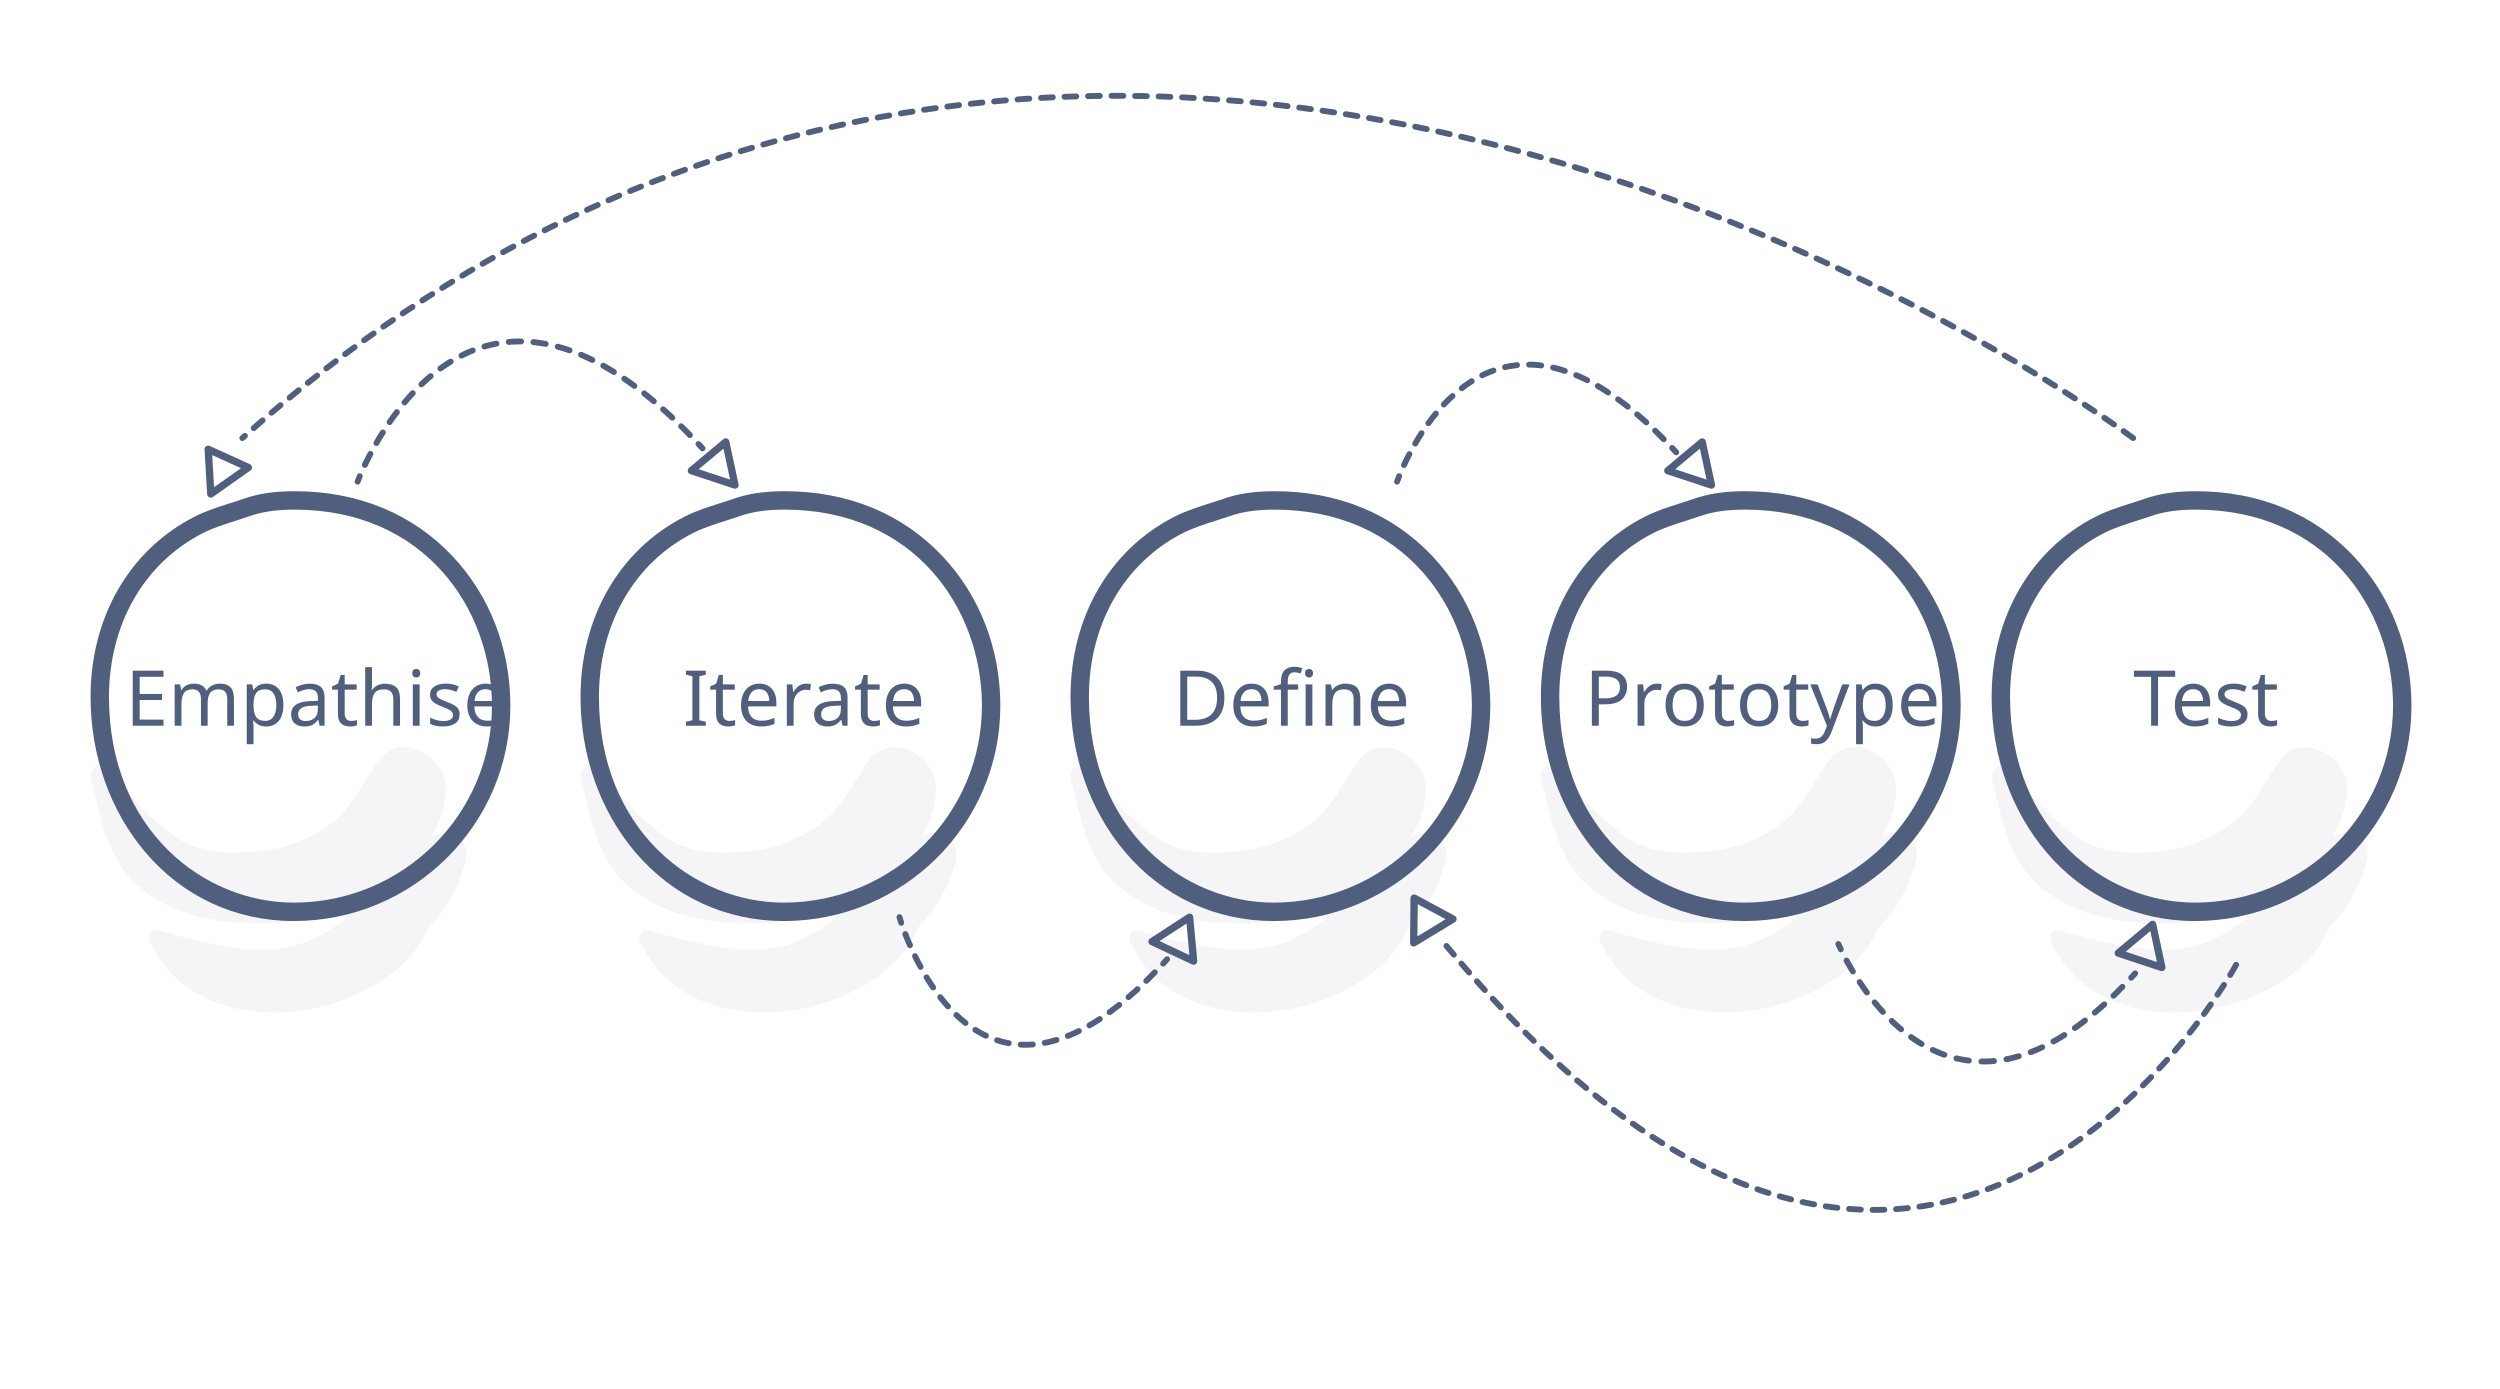
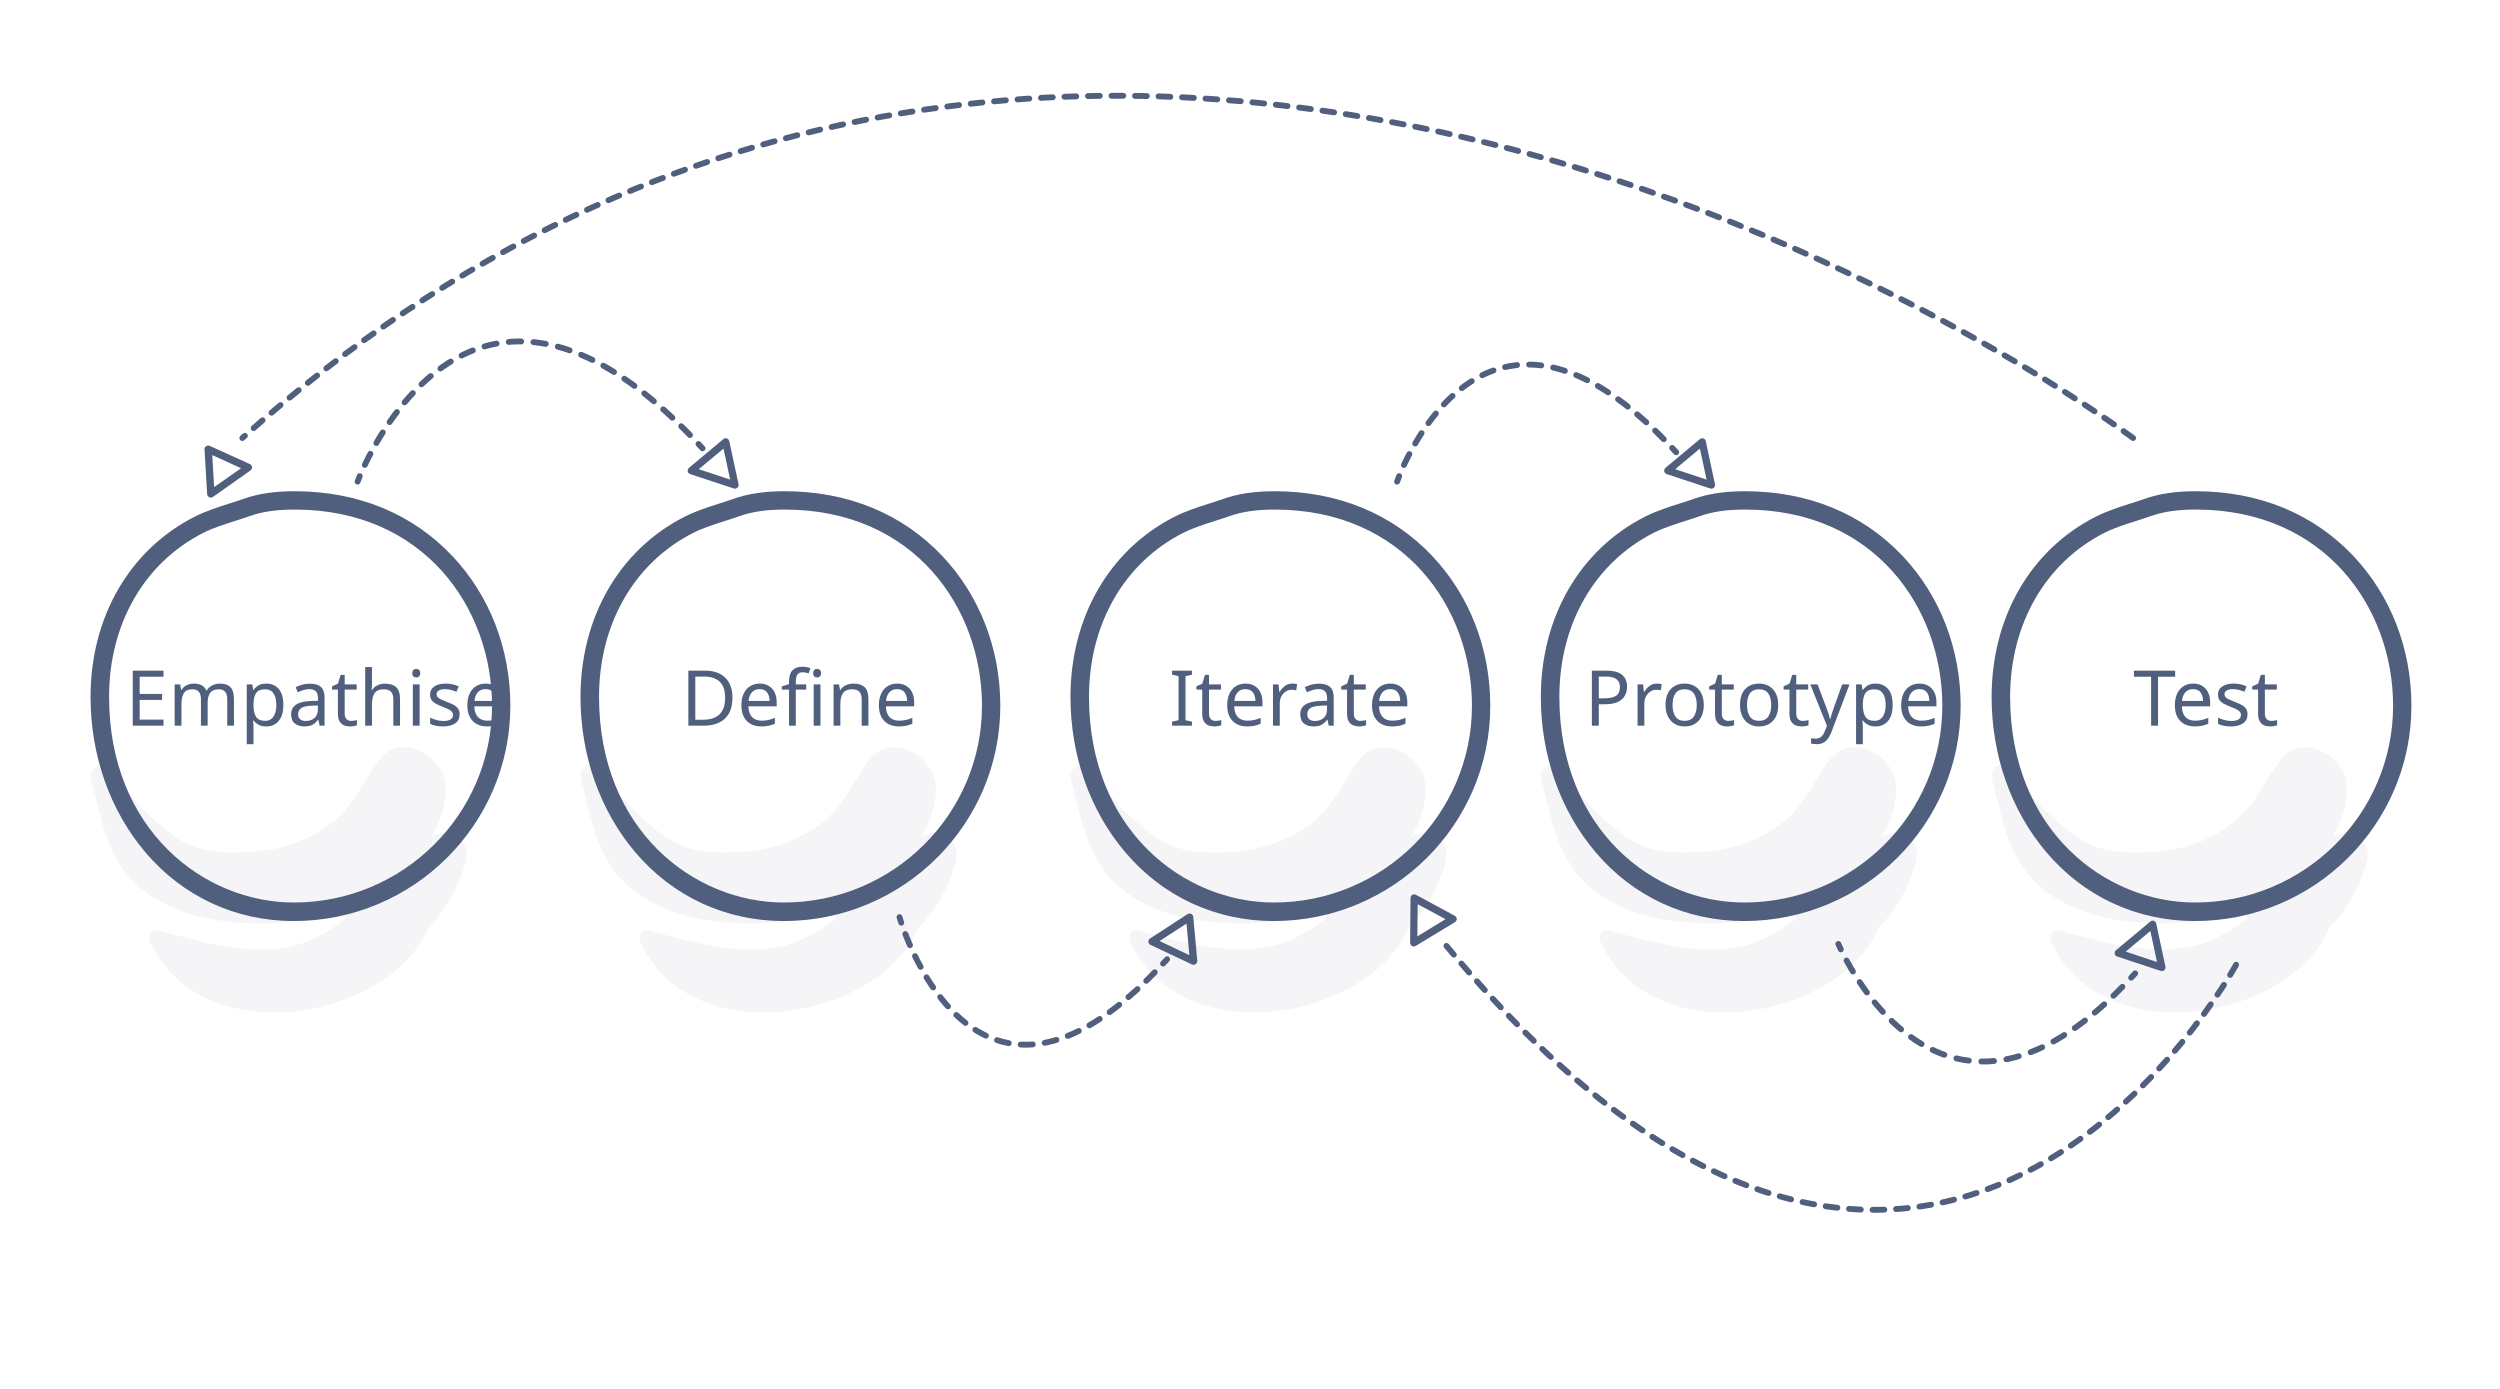
- <svg xmlns="http://www.w3.org/2000/svg" width="2551.18" height="1417.32" viewBox="0 0 2551.18 1417.32">
-   <path opacity=".25" fill="#D7D7DE" d="M439.895 854.51c9.59-16.098 15.597-33.693 15.066-51.512-.908-30.73-45.114-56.785-67.542-27.982-16.048 20.605-24.43 43.72-44.71 61.253-24.417 21.105-55.244 30.98-87.184 33.184-29.46 2.033-56.866.03-80.772-18.434-23.984-18.52-44.6-38.758-59.81-65.173-6.883-11.946-25.535-3.94-22.1 9.317 10.108 39.015 16.225 80.883 48.12 108.838 31.9 27.95 73.156 36.514 114.562 38.222 33.55 1.387 68.617-3.652 100.073-16.63-1.93 3.74-2.885 7.843-3.048 12.044-16.724 12.742-34.46 23.722-56.92 28.544-42.93 9.225-92.51-5.3-133.942-16.644-6.994-1.91-11.332 5.45-8.688 11.306 26.542 58.85 90.442 78.396 151.482 70.75 51.305-6.433 112.535-35.397 132.96-85.954 4.357-3.99 8.414-8.428 12.137-13.387 12.11-16.16 20.745-34.658 25.717-54.232 5.638-22.212-19.714-35.153-35.402-23.51z" />
-   <path fill="#505F7D" d="M92.423 711.197c0 59.67 19.85 115.95 55.882 158.473 38.37 45.28 92.17 70.22 151.484 70.22 121.873 0 221.03-98.516 221.03-219.6 0-58.1-20.962-112.333-59.026-152.706-40.902-43.382-96.61-66.313-161.1-66.313-20.65 0-37.275 2.472-52.31 7.778-4.435 1.566-9.126 3.052-13.92 4.575-11.99 3.81-24.388 7.75-35.887 13.61-66.47 33.89-106.154 102.662-106.154 183.964zm147.73-179.664c4.99-1.584 9.865-3.138 14.483-4.765 12.967-4.575 27.604-6.707 46.058-6.707 132.18 0 201.335 100.73 201.335 200.23 0 110.722-90.723 200.808-202.24 200.808-91.42 0-188.577-73.564-188.577-209.9 0-74.094 35.85-136.61 95.903-167.223 10.117-5.16 21.77-8.86 33.036-12.442z" />
-   <text transform="translate(127.83 740.58)" fill="#505F7D" font-family="'Lato-Light'" font-size="78.651">Empathise</text>
-   <path opacity=".25" fill="#D7D7DE" d="M939.895 854.51c9.59-16.098 15.597-33.693 15.066-51.512-.908-30.73-45.114-56.785-67.542-27.982-16.048 20.605-24.43 43.72-44.71 61.253-24.417 21.105-55.244 30.98-87.184 33.184-29.46 2.033-56.866.03-80.772-18.434-23.984-18.52-44.6-38.758-59.81-65.173-6.883-11.946-25.535-3.94-22.1 9.317 10.108 39.015 16.225 80.883 48.12 108.838 31.9 27.95 73.156 36.514 114.562 38.222 33.55 1.387 68.617-3.652 100.073-16.63-1.93 3.74-2.885 7.843-3.048 12.044-16.724 12.742-34.46 23.722-56.92 28.544-42.93 9.225-92.51-5.3-133.942-16.644-6.994-1.91-11.332 5.45-8.688 11.306 26.542 58.85 90.442 78.396 151.482 70.75 51.305-6.433 112.535-35.397 132.96-85.954 4.357-3.99 8.414-8.428 12.137-13.387 12.11-16.16 20.745-34.658 25.717-54.232 5.638-22.212-19.714-35.153-35.402-23.51z" />
-   <path fill="#505F7D" d="M592.423 711.197c0 59.67 19.85 115.95 55.882 158.473 38.37 45.28 92.17 70.22 151.484 70.22 121.873 0 221.03-98.516 221.03-219.6 0-58.1-20.962-112.333-59.026-152.706-40.902-43.382-96.61-66.313-161.1-66.313-20.65 0-37.275 2.472-52.31 7.778-4.435 1.566-9.126 3.052-13.92 4.575-11.99 3.81-24.388 7.75-35.887 13.61-66.47 33.89-106.154 102.662-106.154 183.964zm147.73-179.664c4.99-1.584 9.865-3.138 14.483-4.765 12.967-4.575 27.604-6.707 46.058-6.707 132.18 0 201.335 100.73 201.335 200.23 0 110.722-90.723 200.808-202.24 200.808-91.42 0-188.577-73.564-188.577-209.9 0-74.094 35.85-136.61 95.903-167.223 10.117-5.16 21.77-8.86 33.036-12.442z" />
-   <text transform="translate(696.83 740.58)" fill="#505F7D" font-family="'Lato-Light'" font-size="78.651">Iterate</text>
-   <path opacity=".25" fill="#D7D7DE" d="M1439.895 854.51c9.592-16.098 15.598-33.693 15.066-51.512-.907-30.73-45.114-56.785-67.542-27.982-16.047 20.605-24.43 43.72-44.71 61.253-24.417 21.105-55.243 30.98-87.185 33.184-29.46 2.033-56.865.03-80.77-18.434-23.985-18.52-44.6-38.758-59.812-65.173-6.882-11.946-25.534-3.94-22.1 9.317 10.108 39.015 16.226 80.883 48.12 108.838 31.9 27.95 73.156 36.514 114.562 38.222 33.55 1.387 68.617-3.652 100.073-16.63-1.93 3.74-2.886 7.843-3.048 12.044-16.723 12.742-34.46 23.722-56.92 28.544-42.93 9.225-92.51-5.3-133.942-16.644-6.994-1.91-11.33 5.45-8.688 11.306 26.543 58.85 90.442 78.396 151.482 70.75 51.305-6.433 112.534-35.397 132.96-85.954 4.357-3.99 8.414-8.428 12.137-13.387 12.11-16.16 20.746-34.658 25.718-54.232 5.64-22.212-19.71-35.153-35.4-23.51z" />
-   <path fill="#505F7D" d="M1092.424 711.197c0 59.67 19.848 115.95 55.88 158.473 38.37 45.28 92.173 70.22 151.485 70.22 121.874 0 221.03-98.516 221.03-219.6 0-58.1-20.96-112.333-59.025-152.706-40.902-43.382-96.61-66.313-161.1-66.313-20.65 0-37.275 2.472-52.31 7.778-4.435 1.566-9.126 3.052-13.922 4.575-11.99 3.81-24.387 7.75-35.886 13.61-66.47 33.89-106.153 102.662-106.153 183.964zm147.728-179.664c4.99-1.584 9.866-3.138 14.484-4.765 12.967-4.575 27.604-6.707 46.06-6.707 132.18 0 201.333 100.73 201.333 200.23 0 110.722-90.722 200.808-202.24 200.808-91.42 0-188.576-73.564-188.576-209.9 0-74.094 35.85-136.61 95.903-167.223 10.116-5.16 21.77-8.86 33.035-12.442z" />
-   <text transform="translate(1196.83 740.58)" fill="#505F7D" font-family="'Lato-Light'" font-size="78.651">Define</text>
-   <path opacity=".25" fill="#D7D7DE" d="M1919.895 854.51c9.592-16.098 15.598-33.693 15.066-51.512-.907-30.73-45.114-56.785-67.542-27.982-16.047 20.605-24.43 43.72-44.71 61.253-24.417 21.105-55.243 30.98-87.185 33.184-29.46 2.033-56.865.03-80.77-18.434-23.985-18.52-44.6-38.758-59.812-65.173-6.882-11.946-25.534-3.94-22.1 9.317 10.108 39.015 16.226 80.883 48.12 108.838 31.9 27.95 73.156 36.514 114.562 38.222 33.55 1.387 68.617-3.652 100.073-16.63-1.93 3.74-2.886 7.843-3.048 12.044-16.723 12.742-34.46 23.722-56.92 28.544-42.93 9.225-92.51-5.3-133.942-16.644-6.994-1.91-11.33 5.45-8.688 11.306 26.543 58.85 90.442 78.396 151.482 70.75 51.305-6.433 112.534-35.397 132.96-85.954 4.357-3.99 8.414-8.428 12.137-13.387 12.11-16.16 20.746-34.658 25.718-54.232 5.64-22.212-19.71-35.153-35.4-23.51z" />
-   <path fill="#505F7D" d="M1572.424 711.197c0 59.67 19.848 115.95 55.88 158.473 38.37 45.28 92.173 70.22 151.485 70.22 121.874 0 221.03-98.516 221.03-219.6 0-58.1-20.96-112.333-59.025-152.706-40.902-43.382-96.61-66.313-161.1-66.313-20.65 0-37.275 2.472-52.31 7.778-4.435 1.566-9.126 3.052-13.922 4.575-11.99 3.81-24.387 7.75-35.886 13.61-66.47 33.89-106.153 102.662-106.153 183.964zm147.728-179.664c4.99-1.584 9.866-3.138 14.484-4.765 12.967-4.575 27.604-6.707 46.06-6.707 132.18 0 201.333 100.73 201.333 200.23 0 110.722-90.722 200.808-202.24 200.808-91.42 0-188.576-73.564-188.576-209.9 0-74.094 35.85-136.61 95.903-167.223 10.116-5.16 21.77-8.86 33.035-12.442z" />
-   <text transform="translate(1616.83 740.58)" fill="#505F7D" font-family="'Lato-Light'" font-size="78.651">Prototype</text>
-   <path opacity=".25" fill="#D7D7DE" d="M2379.895 854.51c9.592-16.098 15.598-33.693 15.066-51.512-.907-30.73-45.114-56.785-67.542-27.982-16.047 20.605-24.43 43.72-44.71 61.253-24.417 21.105-55.243 30.98-87.185 33.184-29.46 2.033-56.865.03-80.77-18.434-23.985-18.52-44.6-38.758-59.812-65.173-6.882-11.946-25.534-3.94-22.1 9.317 10.108 39.015 16.226 80.883 48.12 108.838 31.9 27.95 73.156 36.514 114.562 38.222 33.55 1.387 68.617-3.652 100.073-16.63-1.93 3.74-2.886 7.843-3.048 12.044-16.723 12.742-34.46 23.722-56.92 28.544-42.93 9.225-92.51-5.3-133.942-16.644-6.994-1.91-11.33 5.45-8.688 11.306 26.543 58.85 90.442 78.396 151.482 70.75 51.305-6.433 112.534-35.397 132.96-85.954 4.357-3.99 8.414-8.428 12.137-13.387 12.11-16.16 20.746-34.658 25.718-54.232 5.64-22.212-19.71-35.153-35.4-23.51z" />
-   <path fill="#505F7D" d="M2032.424 711.197c0 59.67 19.848 115.95 55.88 158.473 38.37 45.28 92.173 70.22 151.485 70.22 121.874 0 221.03-98.516 221.03-219.6 0-58.1-20.96-112.333-59.025-152.706-40.902-43.382-96.61-66.313-161.1-66.313-20.65 0-37.275 2.472-52.31 7.778-4.435 1.566-9.126 3.052-13.922 4.575-11.99 3.81-24.387 7.75-35.886 13.61-66.47 33.89-106.153 102.662-106.153 183.964zm147.728-179.664c4.99-1.584 9.866-3.138 14.484-4.765 12.967-4.575 27.604-6.707 46.06-6.707 132.18 0 201.333 100.73 201.333 200.23 0 110.722-90.722 200.808-202.24 200.808-91.42 0-188.576-73.564-188.576-209.9 0-74.094 35.85-136.61 95.903-167.223 10.116-5.16 21.77-8.86 33.035-12.442z" />
-   <text transform="translate(2176.83 740.58)" fill="#505F7D" font-family="'Lato-Light'" font-size="78.651">Test</text>
-   <g fill="none" stroke="#505F7D" stroke-width="6" stroke-linecap="round" stroke-miterlimit="10">
-     <path d="M364.914 491.52s.742-2.013 2.237-5.562" />
-     <path stroke-dasharray="12.625,12.625,12.625,12.625" d="M372.333 474.447c4.828-10.128 12.037-23.823 21.695-38.46" />
-     <path stroke-dasharray="12.625,12.625,12.625,12.625,12.625,12.625" d="M397.56 430.754c47.77-69.15 149.038-152.046 310.883 17.776" />
-     <path d="M712.773 453.12c1.355 1.45 2.714 2.916 4.077 4.4" />
+ <svg xmlns="http://www.w3.org/2000/svg" viewBox="855 -412 2551.2 1417.3" enable-background="new 855 -412 2551.2 1417.3">
+   <path opacity=".25" fill="#D7D7DE" enable-background="new" d="M1294.9 442.5c9.6-16.1 15.6-33.7 15.1-51.5-.9-30.7-45.1-56.8-67.5-28-16 20.6-24.4 43.7-44.7 61.3-24.4 21.1-55.2 31-87.2 33.2-29.5 2-56.9 0-80.8-18.4-24-18.5-44.6-38.8-59.8-65.2-6.9-11.9-25.5-3.9-22.1 9.3 10.1 38.9 16.2 80.8 48.1 108.8 31.9 28 73.2 36.5 114.6 38.2 33.5 1.4 68.6-3.7 100.1-16.6-1.9 3.7-2.9 7.8-3 12-16.7 12.7-34.5 23.7-56.9 28.5-42.9 9.2-92.5-5.3-133.9-16.6-7-1.9-11.3 5.5-8.7 11.3 26.5 58.8 90.4 78.4 151.5 70.8 51.3-6.4 112.5-35.4 133-86 4.4-4 8.4-8.4 12.1-13.4 12.1-16.2 20.7-34.7 25.7-54.2 5.4-22.2-19.9-35.2-35.6-23.5z" />
+   <path fill="#505F7D" d="M947.4 299.2c0 59.7 19.9 116 55.9 158.5 38.4 45.3 92.2 70.2 151.5 70.2 121.9 0 221-98.5 221-219.6 0-58.1-21-112.3-59-152.7-40.9-43.4-96.6-66.3-161.1-66.3-20.7 0-37.3 2.5-52.3 7.8-4.4 1.6-9.1 3.1-13.9 4.6-12 3.8-24.4 7.8-35.9 13.6-66.5 33.8-106.2 102.6-106.2 183.9zm147.8-179.7c5-1.6 9.9-3.1 14.5-4.8 13-4.6 27.6-6.7 46.1-6.7 132.2 0 201.3 100.7 201.3 200.2 0 110.7-90.7 200.8-202.2 200.8-91.4 0-188.6-73.6-188.6-209.9 0-74.1 35.8-136.6 95.9-167.2 10-5.1 21.7-8.8 33-12.4z" />
+   <text transform="translate(982.83 328.54)" fill="#505F7D" font-family="'Lato-Light'" font-size="78.651">Empathise</text>
+   <path opacity=".25" fill="#D7D7DE" enable-background="new" d="M1794.9 442.5c9.6-16.1 15.6-33.7 15.1-51.5-.9-30.7-45.1-56.8-67.5-28-16 20.6-24.4 43.7-44.7 61.3-24.4 21.1-55.2 31-87.2 33.2-29.5 2-56.9 0-80.8-18.4-24-18.5-44.6-38.8-59.8-65.2-6.9-11.9-25.5-3.9-22.1 9.3 10.1 39 16.2 80.9 48.1 108.8 31.9 28 73.2 36.5 114.6 38.2 33.6 1.4 68.6-3.7 100.1-16.6-1.9 3.7-2.9 7.8-3 12-16.7 12.7-34.5 23.7-56.9 28.5-42.9 9.2-92.5-5.3-133.9-16.6-7-1.9-11.3 5.5-8.7 11.3 26.5 58.8 90.4 78.4 151.5 70.8 51.3-6.4 112.5-35.4 133-86 4.4-4 8.4-8.4 12.1-13.4 12.1-16.2 20.7-34.7 25.7-54.2 5.4-22.2-19.9-35.2-35.6-23.5z" />
+   <path fill="#505F7D" d="M1447.4 299.2c0 59.7 19.8 116 55.9 158.5 38.4 45.3 92.2 70.2 151.5 70.2 121.9 0 221-98.5 221-219.6 0-58.1-21-112.3-59-152.7-40.9-43.4-96.6-66.3-161.1-66.3-20.7 0-37.3 2.5-52.3 7.8-4.4 1.6-9.1 3.1-13.9 4.6-12 3.8-24.4 7.8-35.9 13.6-66.5 33.8-106.2 102.6-106.2 183.9zm147.8-179.7c5-1.6 9.9-3.1 14.5-4.8 13-4.6 27.6-6.7 46.1-6.7 132.2 0 201.3 100.7 201.3 200.2 0 110.7-90.7 200.8-202.2 200.8-91.4 0-188.6-73.6-188.6-209.9 0-74.1 35.8-136.6 95.9-167.2 10-5.1 21.7-8.8 33-12.4z" />
+   <text transform="translate(2047.949 328.54)" fill="#505F7D" font-family="'Lato-Light'" font-size="78.651">Iterate</text>
+   <path opacity=".25" fill="#D7D7DE" enable-background="new" d="M2294.9 442.5c9.6-16.1 15.6-33.7 15.1-51.5-.9-30.7-45.1-56.8-67.5-28-16 20.6-24.4 43.7-44.7 61.3-24.4 21.1-55.2 31-87.2 33.2-29.5 2-56.9 0-80.8-18.4-24-18.5-44.6-38.8-59.8-65.2-6.9-11.9-25.5-3.9-22.1 9.3 10.1 39 16.2 80.9 48.1 108.8 31.9 28 73.2 36.5 114.6 38.2 33.6 1.4 68.6-3.7 100.1-16.6-1.9 3.7-2.9 7.8-3 12-16.7 12.7-34.5 23.7-56.9 28.5-42.9 9.2-92.5-5.3-133.9-16.6-7-1.9-11.3 5.5-8.7 11.3 26.5 58.8 90.4 78.4 151.5 70.8 51.3-6.4 112.5-35.4 133-86 4.4-4 8.4-8.4 12.1-13.4 12.1-16.2 20.7-34.7 25.7-54.2 5.4-22.2-19.9-35.2-35.6-23.5z" />
+   <path fill="#505F7D" d="M1947.4 299.2c0 59.7 19.8 116 55.9 158.5 38.4 45.3 92.2 70.2 151.5 70.2 121.9 0 221-98.5 221-219.6 0-58.1-21-112.3-59-152.7-40.9-43.4-96.6-66.3-161.1-66.3-20.6 0-37.3 2.5-52.3 7.8-4.4 1.6-9.1 3.1-13.9 4.6-12 3.8-24.4 7.8-35.9 13.6-66.5 33.8-106.2 102.6-106.2 183.9zm147.8-179.7c5-1.6 9.9-3.1 14.5-4.8 13-4.6 27.6-6.7 46.1-6.7 132.2 0 201.3 100.7 201.3 200.2 0 110.7-90.7 200.8-202.2 200.8-91.4 0-188.6-73.6-188.6-209.9 0-74.1 35.8-136.6 95.9-167.2 10-5.1 21.7-8.8 33-12.4z" />
+   <text transform="translate(1549.83 328.54)" fill="#505F7D" font-family="'Lato-Light'" font-size="78.651">Define</text>
+   <path opacity=".25" fill="#D7D7DE" enable-background="new" d="M2774.9 442.5c9.6-16.1 15.6-33.7 15.1-51.5-.9-30.7-45.1-56.8-67.5-28-16 20.6-24.4 43.7-44.7 61.3-24.4 21.1-55.2 31-87.2 33.2-29.5 2-56.9 0-80.8-18.4-24-18.5-44.6-38.8-59.8-65.2-6.9-11.9-25.5-3.9-22.1 9.3 10.1 39 16.2 80.9 48.1 108.8 31.9 28 73.2 36.5 114.6 38.2 33.6 1.4 68.6-3.7 100.1-16.6-1.9 3.7-2.9 7.8-3 12-16.7 12.7-34.5 23.7-56.9 28.5-42.9 9.2-92.5-5.3-133.9-16.6-7-1.9-11.3 5.5-8.7 11.3 26.5 58.8 90.4 78.4 151.5 70.8 51.3-6.4 112.5-35.4 133-86 4.4-4 8.4-8.4 12.1-13.4 12.1-16.2 20.7-34.7 25.7-54.2 5.4-22.2-19.9-35.2-35.6-23.5z" />
+   <path fill="#505F7D" d="M2427.4 299.2c0 59.7 19.8 116 55.9 158.5 38.4 45.3 92.2 70.2 151.5 70.2 121.9 0 221-98.5 221-219.6 0-58.1-21-112.3-59-152.7-40.9-43.4-96.6-66.3-161.1-66.3-20.6 0-37.3 2.5-52.3 7.8-4.4 1.6-9.1 3.1-13.9 4.6-12 3.8-24.4 7.8-35.9 13.6-66.5 33.8-106.2 102.6-106.2 183.9zm147.8-179.7c5-1.6 9.9-3.1 14.5-4.8 13-4.6 27.6-6.7 46.1-6.7 132.2 0 201.3 100.7 201.3 200.2 0 110.7-90.7 200.8-202.2 200.8-91.4 0-188.6-73.6-188.6-209.9 0-74.1 35.9-136.6 95.9-167.2 10-5.1 21.7-8.8 33-12.4z" />
+   <text transform="translate(2471.83 328.54)" fill="#505F7D" font-family="'Lato-Light'" font-size="78.651">Prototype</text>
+   <path opacity=".25" fill="#D7D7DE" enable-background="new" d="M3234.9 442.5c9.6-16.1 15.6-33.7 15.1-51.5-.9-30.7-45.1-56.8-67.5-28-16 20.6-24.4 43.7-44.7 61.3-24.4 21.1-55.2 31-87.2 33.2-29.5 2-56.9 0-80.8-18.4-24-18.5-44.6-38.8-59.8-65.2-6.9-11.9-25.5-3.9-22.1 9.3 10.1 39 16.2 80.9 48.1 108.8 31.9 28 73.2 36.5 114.6 38.2 33.6 1.4 68.6-3.7 100.1-16.6-1.9 3.7-2.9 7.8-3 12-16.7 12.7-34.5 23.7-56.9 28.5-42.9 9.2-92.5-5.3-133.9-16.6-7-1.9-11.3 5.5-8.7 11.3 26.5 58.8 90.4 78.4 151.5 70.8 51.3-6.4 112.5-35.4 133-86 4.4-4 8.4-8.4 12.1-13.4 12.1-16.2 20.7-34.7 25.7-54.2 5.4-22.2-19.9-35.2-35.6-23.5z" />
+   <path fill="#505F7D" d="M2887.4 299.2c0 59.7 19.8 116 55.9 158.5 38.4 45.3 92.2 70.2 151.5 70.2 121.9 0 221-98.5 221-219.6 0-58.1-21-112.3-59-152.7-40.9-43.4-96.6-66.3-161.1-66.3-20.6 0-37.3 2.5-52.3 7.8-4.4 1.6-9.1 3.1-13.9 4.6-12 3.8-24.4 7.8-35.9 13.6-66.5 33.8-106.2 102.6-106.2 183.9zm147.8-179.7c5-1.6 9.9-3.1 14.5-4.8 13-4.6 27.6-6.7 46.1-6.7 132.2 0 201.3 100.7 201.3 200.2 0 110.7-90.7 200.8-202.2 200.8-91.4 0-188.6-73.6-188.6-209.9 0-74.1 35.9-136.6 95.9-167.2 10-5.1 21.7-8.8 33-12.4z" />
+   <text transform="translate(3031.83 328.54)" fill="#505F7D" font-family="'Lato-Light'" font-size="78.651">Test</text>
+   <g stroke="#505F7D" stroke-width="6" stroke-linecap="round" stroke-miterlimit="10" fill="none">
+     <path d="M1219.9 79.5s.7-2 2.2-5.6" />
+     <path stroke-dasharray="12.625,12.625,12.625,12.625" d="M1227.3 62.4c4.8-10.1 12-23.8 21.7-38.5" />
+     <path stroke-dasharray="12.625,12.625,12.625,12.625,12.625,12.625" d="M1252.6 18.7c47.8-69.1 149-152 310.9 17.8" />
+     <path d="M1567.8 41.1l4.1 4.4" />
  </g>
-   <g fill="none" stroke="#505F7D" stroke-width="6" stroke-linecap="round" stroke-miterlimit="10">
-     <path d="M917.856 935.92s.592 2.08 1.812 5.716" />
-     <path stroke-dasharray="12.307,12.307,12.307,12.307" d="M923.866 953.2c4.023 10.35 10.13 24.292 18.525 38.847" />
-     <path stroke-dasharray="12.307,12.307,12.307,12.307,12.307,12.307" d="M945.53 997.34c36.4 59.625 111.002 123.398 237.21-9.517" />
-     <path d="M1186.944 983.343c1.347-1.452 2.7-2.926 4.057-4.422" />
+   <g stroke="#505F7D" stroke-width="6" stroke-linecap="round" stroke-miterlimit="10" fill="none">
+     <path d="M1772.9 523.9s.6 2.1 1.8 5.7" />
+     <path stroke-dasharray="12.307,12.307,12.307,12.307" d="M1778.9 541.2c4 10.3 10.1 24.3 18.5 38.8" />
+     <path stroke-dasharray="12.307,12.307,12.307,12.307,12.307,12.307" d="M1800.5 585.3c36.4 59.6 111 123.4 237.2-9.5" />
+     <path d="M2041.9 571.3c1.3-1.5 2.7-2.9 4.1-4.4" />
  </g>
-   <g fill="none" stroke="#505F7D" stroke-width="6" stroke-linecap="round" stroke-miterlimit="10">
-     <path d="M1425.67 491.52s.704-2.045 2.134-5.603" />
-     <path stroke-dasharray="12.379,12.379,12.379,12.379" d="M1432.73 474.565c4.693-10.124 11.77-23.696 21.36-37.644" />
-     <path stroke-dasharray="12.379,12.379,12.379,12.379,12.379,12.379" d="M1457.664 431.87c40.022-54.94 118.967-109.97 244.493 20.767" />
-     <path d="M1706.414 457.123c1.354 1.445 2.715 2.91 4.08 4.4" />
+   <g stroke="#505F7D" stroke-width="6" stroke-linecap="round" stroke-miterlimit="10" fill="none">
+     <path d="M2280.7 79.5s.7-2 2.1-5.6" />
+     <path stroke-dasharray="12.379,12.379,12.379,12.379" d="M2287.7 62.5c4.7-10.1 11.8-23.7 21.4-37.6" />
+     <path stroke-dasharray="12.379,12.379,12.379,12.379,12.379,12.379" d="M2312.7 19.8c40-54.9 119-110 244.5 20.8" />
+     <path d="M2561.4 45.1c1.4 1.4 2.7 2.9 4.1 4.4" />
  </g>
-   <g fill="none" stroke="#505F7D" stroke-width="6" stroke-linecap="round" stroke-miterlimit="10">
-     <path d="M1875.98 963.318s.834 1.987 2.496 5.45" />
-     <path stroke-dasharray="12.87,12.87,12.87,12.87" d="M1884.356 980.216c5.516 10.114 13.74 23.69 24.63 37.66" />
-     <path stroke-dasharray="12.87,12.87,12.87,12.87,12.87,12.87" d="M1913.007 1022.9c45.42 55.258 132.132 110.967 257.397-20.477" />
-     <path d="M2174.81 997.738c1.35-1.45 2.702-2.925 4.06-4.42" />
+   <g stroke="#505F7D" stroke-width="6" stroke-linecap="round" stroke-miterlimit="10" fill="none">
+     <path d="M2731 551.3s.8 2 2.5 5.5" />
+     <path stroke-dasharray="12.87,12.87,12.87,12.87" d="M2739.4 568.2c5.5 10.1 13.7 23.7 24.6 37.7" />
+     <path stroke-dasharray="12.87,12.87,12.87,12.87,12.87,12.87" d="M2768 610.9c45.4 55.3 132.1 111 257.4-20.5" />
+     <path d="M3029.8 585.7l4.1-4.4" />
  </g>
-   <path fill="none" stroke="#505F7D" stroke-width="6" stroke-linecap="round" stroke-miterlimit="10" stroke-dasharray="12,12,12,12,12,12" d="M2176.83 447.048s-1047.564-785.872-1929.53 0" />
-   <path fill="#505F7D" d="M254.99 473.667l-40.988-18.61c-.76-.344-1.595-.42-2.38-.24-.45.103-.885.29-1.276.56-1.08.74-1.693 1.992-1.617 3.296l2.653 45.62c.082 1.35.888 2.556 2.11 3.144 1.224.59 2.67.473 3.77-.31l38.333-27.003c1.095-.772 1.693-2.07 1.568-3.404-.126-1.333-.956-2.5-2.173-3.053zm-36.537 23.485l-1.906-32.738 29.412 13.36-27.507 19.378zM753.693 494.218l-9.45-44.013c-.176-.814-.612-1.53-1.226-2.056-.35-.3-.76-.54-1.208-.693-1.24-.427-2.61-.174-3.613.664l-35.072 29.293c-1.038.87-1.526 2.236-1.27 3.567.253 1.336 1.21 2.427 2.493 2.847l44.518 14.72c1.272.42 2.672.128 3.668-.766.996-.893 1.44-2.255 1.16-3.562zm-40.622-15.374l25.17-21.023 6.777 31.586-31.946-10.562zM1750.133 494.218l-9.45-44.013c-.176-.814-.612-1.53-1.226-2.056-.35-.3-.76-.54-1.21-.693-1.237-.427-2.608-.174-3.61.664l-35.072 29.293c-1.037.87-1.525 2.236-1.27 3.567.254 1.336 1.21 2.427 2.492 2.847l44.52 14.72c1.27.42 2.67.128 3.668-.766.995-.893 1.437-2.255 1.158-3.562zm-40.623-15.374l25.17-21.023 6.776 31.586-31.946-10.562zM1221.762 980.475l-4.084-44.83c-.078-.83-.424-1.595-.97-2.188-.312-.34-.688-.626-1.117-.832-1.177-.573-2.568-.486-3.664.225l-38.342 24.858c-1.134.74-1.783 2.035-1.69 3.39.092 1.355.91 2.554 2.132 3.125l42.423 19.97c1.212.57 2.636.45 3.734-.318 1.095-.77 1.697-2.07 1.578-3.4zm-38.478-20.15l27.517-17.843 2.927 32.172-30.443-14.33zM2209.78 986.54l-9.45-44.013c-.176-.814-.612-1.53-1.226-2.055-.35-.3-.76-.54-1.21-.692-1.237-.427-2.608-.174-3.61.664l-35.072 29.292c-1.037.87-1.525 2.236-1.27 3.567.254 1.336 1.21 2.427 2.492 2.847l44.52 14.72c1.27.42 2.67.13 3.668-.765.995-.896 1.438-2.257 1.158-3.564zm-40.623-15.373l25.17-21.022 6.776 31.585-31.946-10.563z" />
-   <path fill="none" stroke="#505F7D" stroke-width="6" stroke-linecap="round" stroke-miterlimit="10" stroke-dasharray="12,12,12,12,12,12" d="M2281.91 984.548s-311.82 575.362-805.81-19.23" />
-   <path fill="#505F7D" d="M1484.492 934.54l-39.632-21.35c-.734-.393-1.563-.525-2.36-.398-.455.072-.9.23-1.31.472-1.128.666-1.826 1.873-1.838 3.18l-.444 45.693c-.01 1.354.713 2.61 1.89 3.28 1.184.672 2.634.653 3.785-.052l40.075-24.343c1.146-.696 1.83-1.95 1.796-3.29-.036-1.337-.786-2.557-1.962-3.192zm-38.047 20.953l.32-32.793 28.437 15.324-28.757 17.47z" />
+   <path stroke="#505F7D" stroke-width="6" stroke-linecap="round" stroke-miterlimit="10" stroke-dasharray="12,12,12,12,12,12" d="M3031.8 35s-1047.6-785.9-1929.5 0" fill="none" />
+   <path fill="#505F7D" d="M1110 61.6l-41-18.6c-.8-.3-1.6-.4-2.4-.2-.5.1-.9.3-1.3.6-1.1.7-1.7 2-1.6 3.3l2.7 45.6c.1 1.4.9 2.6 2.1 3.1 1.2.6 2.7.5 3.8-.3l38.3-27c1.1-.8 1.7-2.1 1.6-3.4-.2-1.4-1-2.5-2.2-3.1zm-36.5 23.5l-1.9-32.7 29.4 13.4-27.5 19.3zm535.2-2.9l-9.5-44c-.2-.8-.6-1.5-1.2-2.1-.3-.3-.8-.5-1.2-.7-1.2-.4-2.6-.2-3.6.7l-35.1 29.3c-1 .9-1.5 2.2-1.3 3.6.3 1.3 1.2 2.4 2.5 2.8l44.5 14.7c1.3.4 2.7.1 3.7-.8s1.5-2.2 1.2-3.5zm-40.6-15.4l25.2-21 6.8 31.6-32-10.6zm1037 15.4l-9.4-44c-.2-.8-.6-1.5-1.2-2.1-.3-.3-.8-.5-1.2-.7-1.2-.4-2.6-.2-3.6.7l-35.1 29.3c-1 .9-1.5 2.2-1.3 3.6.3 1.3 1.2 2.4 2.5 2.8l44.5 14.7c1.3.4 2.7.1 3.7-.8s1.4-2.2 1.1-3.5zm-40.6-15.4l25.2-21 6.8 31.6-32-10.6zm-487.7 501.6l-4.1-44.8c-.1-.8-.4-1.6-1-2.2-.3-.3-.7-.6-1.1-.8-1.2-.6-2.6-.5-3.7.2l-38.3 24.9c-1.1.7-1.8 2-1.7 3.4.1 1.4.9 2.6 2.1 3.1l42.4 20c1.2.6 2.6.5 3.7-.3 1.2-.8 1.8-2.1 1.7-3.5zm-38.5-20.1l27.5-17.8 2.9 32.2-30.4-14.4zm1026.5 26.2l-9.4-44c-.2-.8-.6-1.5-1.2-2.1-.4-.3-.8-.5-1.2-.7-1.2-.4-2.6-.2-3.6.7l-35.1 29.3c-1 .9-1.5 2.2-1.3 3.6.3 1.3 1.2 2.4 2.5 2.8l44.5 14.7c1.3.4 2.7.1 3.7-.8.9-.8 1.4-2.2 1.1-3.5zm-40.6-15.4l25.2-21 6.8 31.6-32-10.6z" />
+   <path stroke="#505F7D" stroke-width="6" stroke-linecap="round" stroke-miterlimit="10" stroke-dasharray="12,12,12,12,12,12" d="M3136.9 572.5s-311.8 575.4-805.8-19.2" fill="none" />
+   <path fill="#505F7D" d="M2339.5 522.5l-39.6-21.4c-.7-.4-1.6-.5-2.4-.4-.5.1-.9.2-1.3.5-1.1.7-1.8 1.9-1.8 3.2l-.4 45.7c0 1.4.7 2.6 1.9 3.3 1.2.7 2.6.7 3.8-.1l40.1-24.3c1.1-.7 1.8-2 1.8-3.3-.2-1.3-.9-2.6-2.1-3.2zm-38.1 21l.3-32.8 28.4 15.3-28.7 17.5z" />
</svg>
